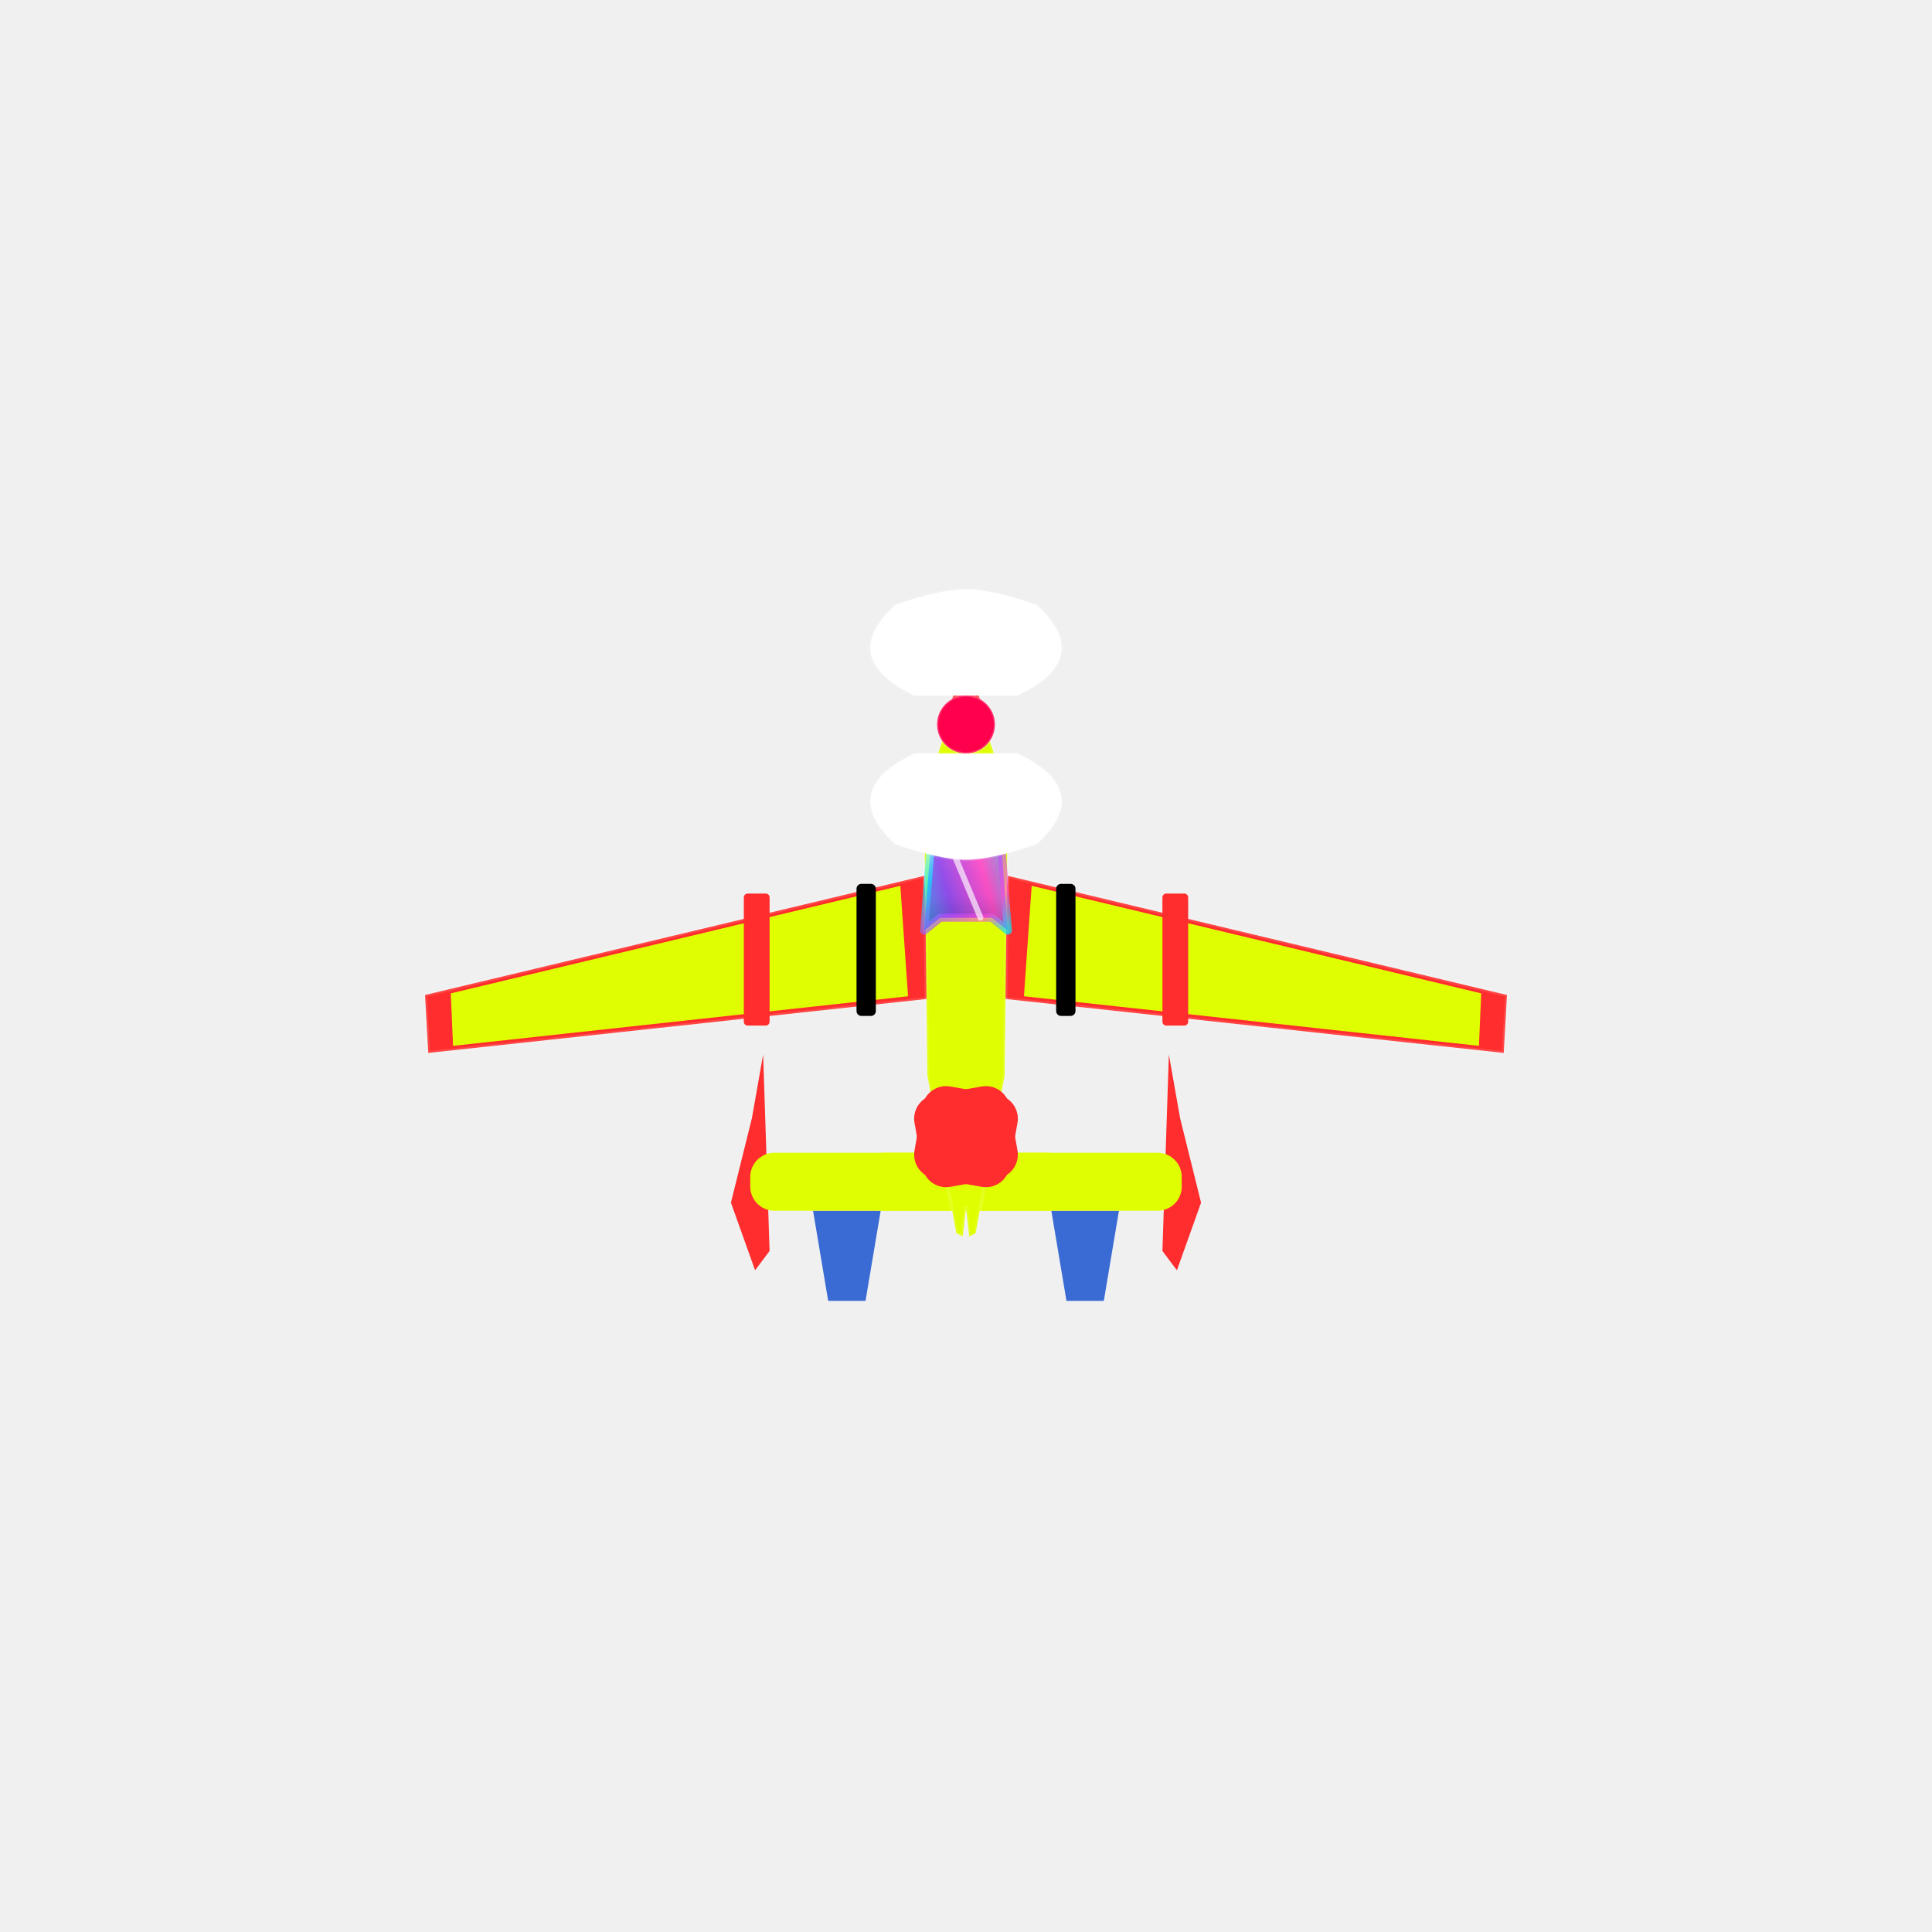
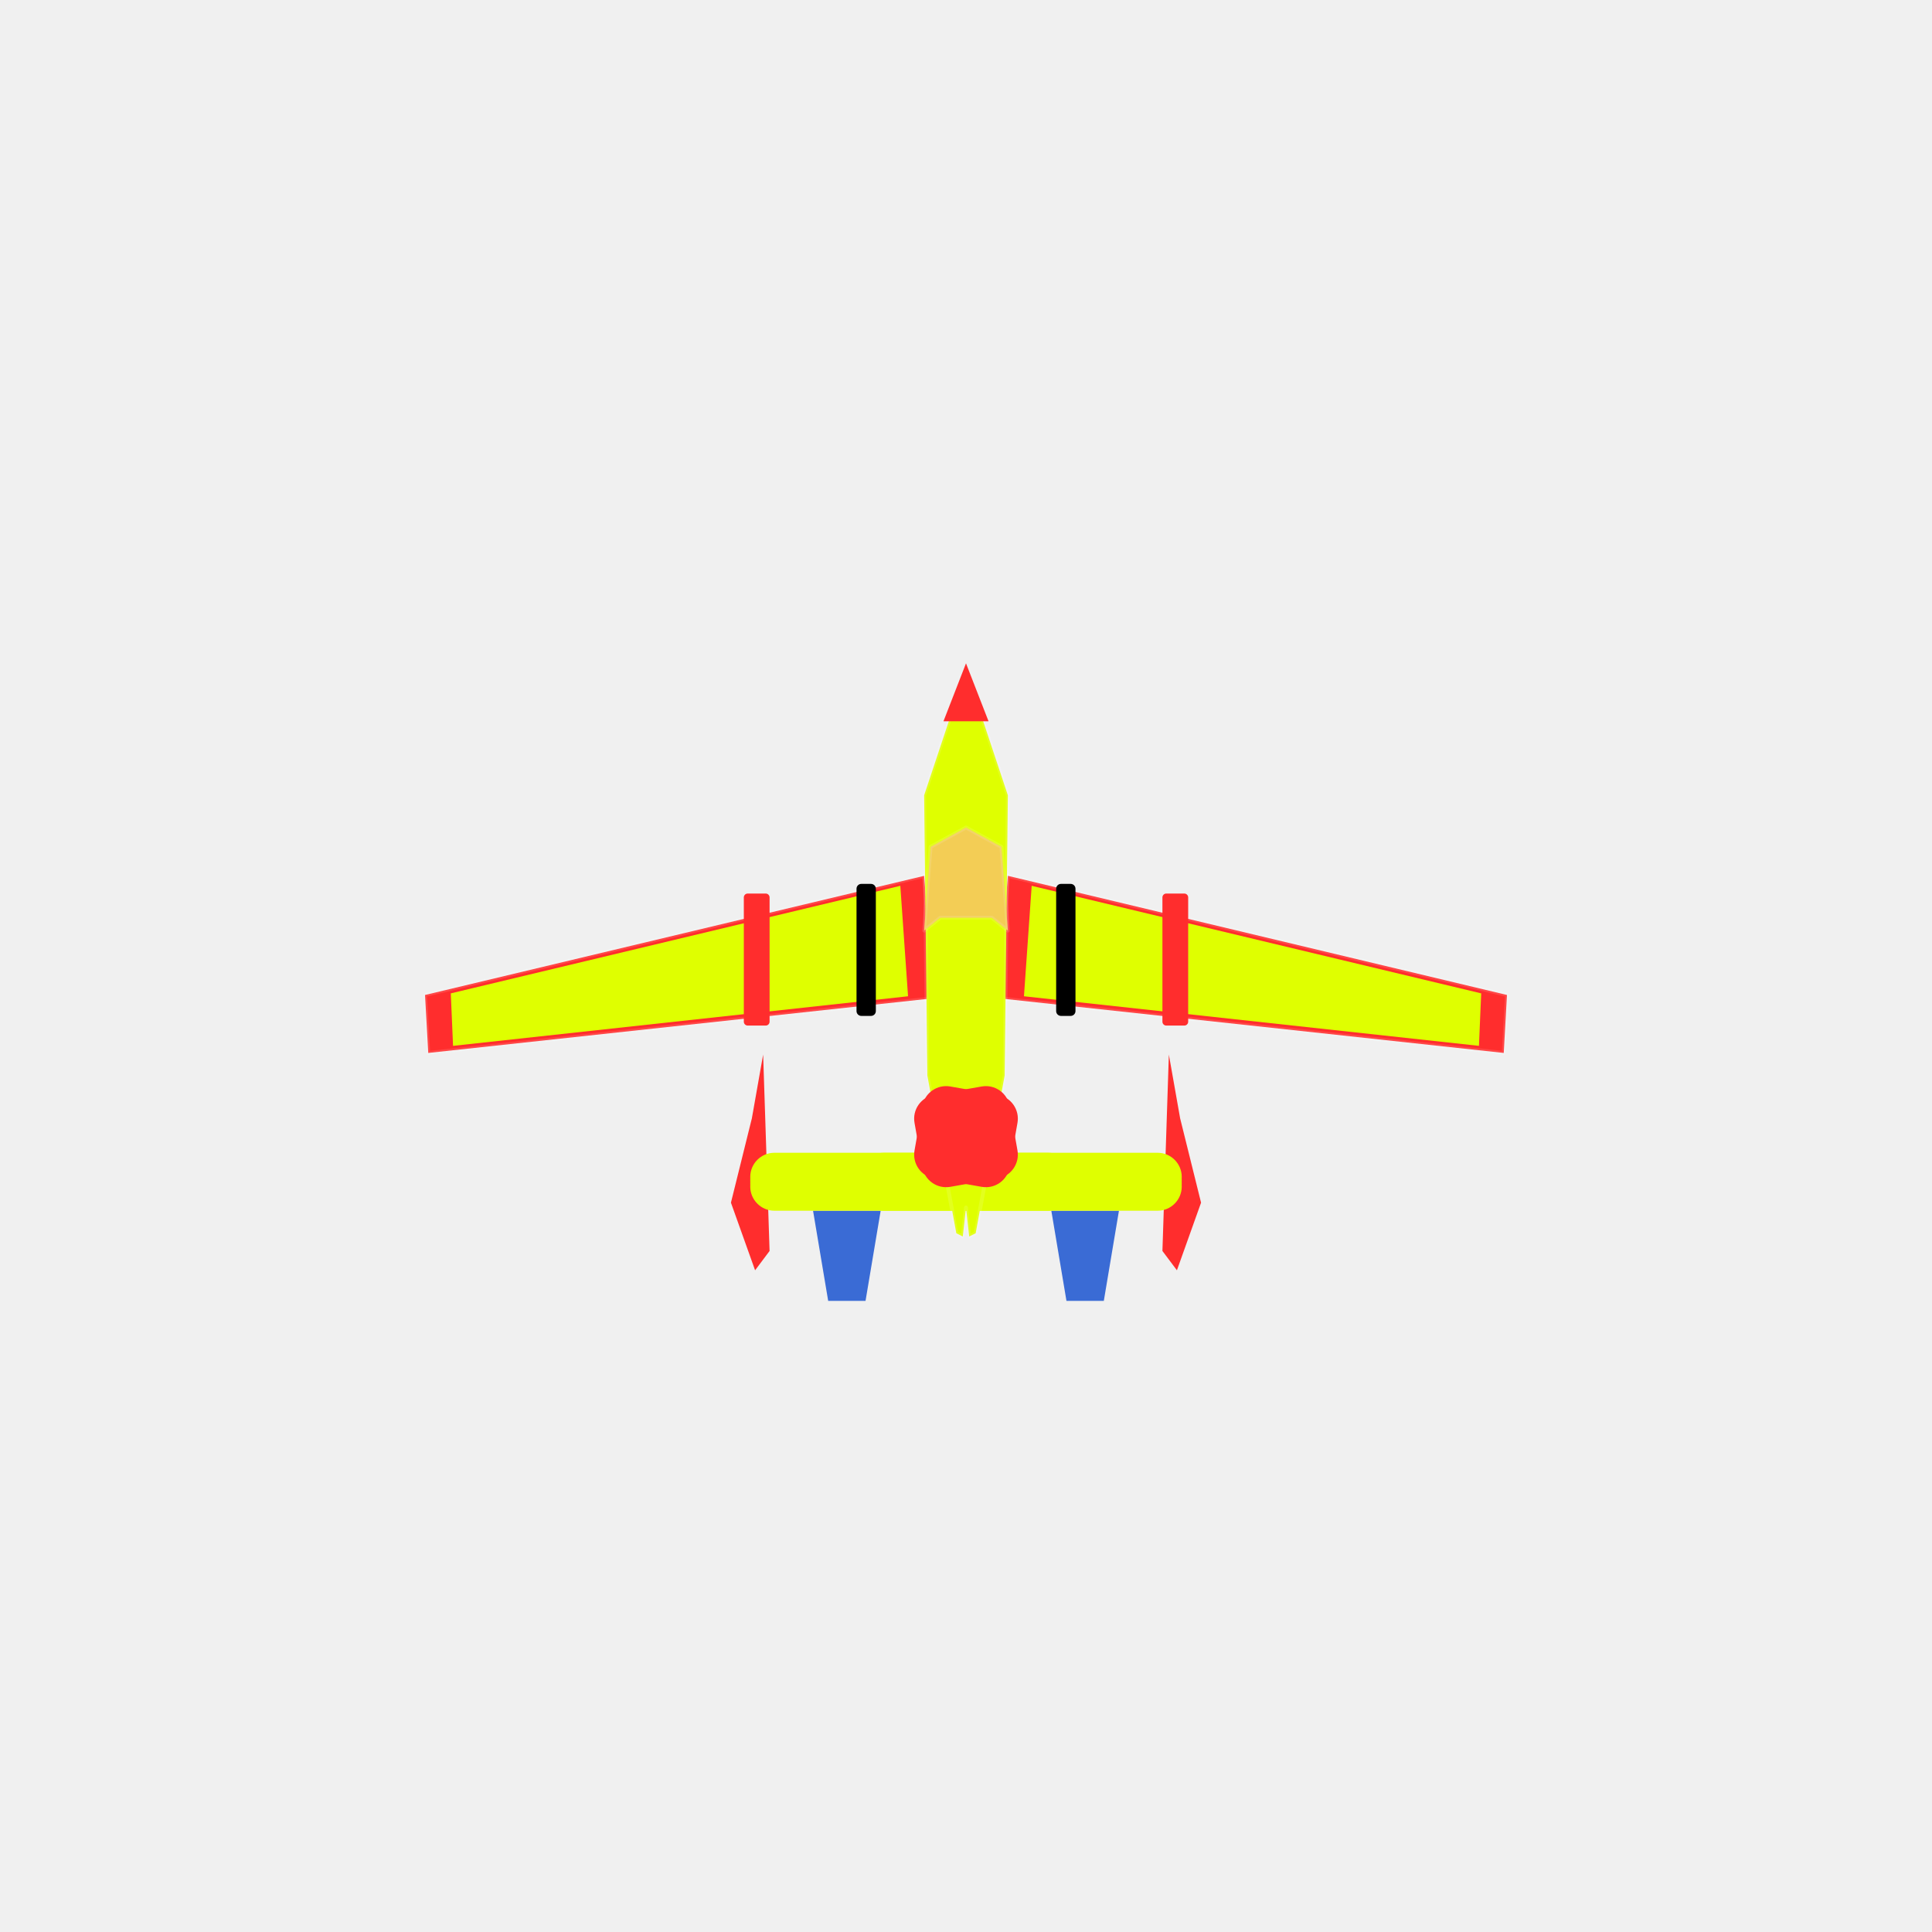
<svg xmlns="http://www.w3.org/2000/svg" class="w-full h-full max-w-full max-h-full" viewBox="-3 -3 6 6" preserveAspectRatio="xMidYMid meet" overflow="visible" width="1024" height="1024">
  <g>
    <polygon points="0.13,-0.28 1.68,0.09 1.67,0.27 0.1,0.1" style="fill: rgb(255, 45, 45); stroke: rgba(255, 255, 255, 0.12); stroke-width: 0.012; stroke-linejoin: round; stroke-linecap: round;" />
    <polygon points="-0.13,-0.28 -1.68,0.09 -1.67,0.27 -0.1,0.1" style="fill: rgb(255, 45, 45); stroke: rgba(255, 255, 255, 0.12); stroke-width: 0.012; stroke-linejoin: round; stroke-linecap: round;" />
    <polygon points="0.204,-0.249 1.6,0.085 1.593,0.248 0.18,0.094" style="fill: rgb(223, 255, 0); stroke: none; stroke-width: 0.012; stroke-linejoin: round; stroke-linecap: round;" />
    <polygon points="-0.204,-0.249 -1.6,0.085 -1.593,0.248 -0.18,0.094" style="fill: rgb(223, 255, 0); stroke: none; stroke-width: 0.012; stroke-linejoin: round; stroke-linecap: round;" />
    <rect x="0.61" y="-0.225" width="0.08" height="0.41" rx="0.012" style="fill: rgb(255, 45, 45);" />
    <rect x="-0.69" y="-0.225" width="0.08" height="0.41" rx="0.012" style="fill: rgb(255, 45, 45);" />
    <polygon points="0.63,0.275 0.665,0.473 0.73,0.735 0.655,0.945 0.61,0.885" style="fill: rgb(255, 45, 45);" />
    <polygon points="-0.63,0.275 -0.665,0.473 -0.73,0.735 -0.655,0.945 -0.61,0.885" style="fill: rgb(255, 45, 45);" />
    <polygon points="0.265,0.76 0.475,0.76 0.428,1.04 0.312,1.04" style="fill: rgb(58, 107, 213);" />
    <polygon points="-0.475,0.76 -0.265,0.76 -0.312,1.04 -0.428,1.04" style="fill: rgb(58, 107, 213);" />
    <rect x="-0.33" y="0.61" width="1" height="0.15" rx="0.075" style="fill: rgb(223, 255, 0);" />
    <rect x="-0.33" y="0.6" width="1" height="0.15" rx="0.075" style="fill: rgb(223, 255, 0);" />
    <rect x="-0.33" y="0.59" width="1" height="0.15" rx="0.075" style="fill: rgb(223, 255, 0);" />
    <rect x="-0.33" y="0.58" width="1" height="0.15" rx="0.075" style="fill: rgb(223, 255, 0);" />
    <rect x="-0.67" y="0.61" width="1" height="0.15" rx="0.075" style="fill: rgb(223, 255, 0);" />
    <rect x="-0.67" y="0.6" width="1" height="0.15" rx="0.075" style="fill: rgb(223, 255, 0);" />
    <rect x="-0.67" y="0.59" width="1" height="0.15" rx="0.075" style="fill: rgb(223, 255, 0);" />
    <rect x="-0.67" y="0.58" width="1" height="0.15" rx="0.075" style="fill: rgb(223, 255, 0);" />
    <polygon points="0,-0.92 0.13,-0.53 0.12,0.34 0.03,0.83 0.01,0.84 0,0.75 -0.01,0.84 -0.03,0.83 -0.12,0.34 -0.13,-0.53" style="fill: rgb(223, 255, 0); stroke: rgba(255, 255, 255, 0.12); stroke-width: 0.012; stroke-linejoin: round; stroke-linecap: round;" />
    <polygon points="0,-0.43 0.11,-0.37 0.13,-0.11 0.08,-0.15 -0.08,-0.15 -0.13,-0.11 -0.11,-0.37" style="fill: rgb(255, 191, 0); stroke: rgba(255, 255, 255, 0.12); stroke-width: 0.012; stroke-linejoin: round; stroke-linecap: round;" />
    <rect x="-0.15" y="0.385" width="0.3" height="0.29" rx="0.075" transform="rotate(10 0 0.53)" style="fill: rgb(255, 45, 45);" />
    <rect x="-0.15" y="0.385" width="0.3" height="0.29" rx="0.075" transform="rotate(-10 0 0.53)" style="fill: rgb(255, 45, 45);" />
    <rect x="0.28" y="-0.255" width="0.06" height="0.41" rx="0.015" transform="rotate(0 0.31 -0.05)" style="fill: rgb(0, 0, 0);" />
    <rect x="-0.34" y="-0.255" width="0.06" height="0.41" rx="0.015" transform="rotate(0 -0.31 -0.05)" style="fill: rgb(0, 0, 0);" />
-     <defs>
-       <linearGradient id="cockpitIridescence" x1="-100%" y1="100%" x2="200%" y2="0%">
-         <stop offset="0%" stop-color="#001bff">
-           <animate attributeName="stop-color" values="&#13;&#10;                                #001bff;&#13;&#10;                                #00eaff;&#13;&#10;                                #763cff;&#13;&#10;                                #ff35c9;&#13;&#10;                                #0066ff;&#13;&#10;                                #001bff&#13;&#10;                            " dur="7s" repeatCount="indefinite" />
-         </stop>
-         <stop offset="22%" stop-color="#00dfff">
-           <animate attributeName="stop-color" values="&#13;&#10;                                #00dfff;&#13;&#10;                                #763cff;&#13;&#10;                                #ff35c9;&#13;&#10;                                #00ffff;&#13;&#10;                                #00dfff&#13;&#10;                            " dur="8s" repeatCount="indefinite" />
-         </stop>
-         <stop offset="42%" stop-color="#8a42ff">
-           <animate attributeName="stop-color" values="&#13;&#10;                                #8a42ff;&#13;&#10;                                #ff42d0;&#13;&#10;                                #00ffff;&#13;&#10;                                #315cff;&#13;&#10;                                #8a42ff&#13;&#10;                            " dur="6s" repeatCount="indefinite" />
-         </stop>
-         <stop offset="57%" stop-color="#ff45d7">
-           <animate attributeName="stop-color" values="&#13;&#10;                                #ff45d7;&#13;&#10;                                #00ffff;&#13;&#10;                                #4265ff;&#13;&#10;                                #ff45d7&#13;&#10;                            " dur="9s" repeatCount="indefinite" />
-         </stop>
-         <stop offset="75%" stop-color="#00cfff">
-           <animate attributeName="stop-color" values="&#13;&#10;                                #00cfff;&#13;&#10;                                #3261ff;&#13;&#10;                                #ff38d1;&#13;&#10;                                #00cfff&#13;&#10;                            " dur="7.5s" repeatCount="indefinite" />
-         </stop>
-         <stop offset="100%" stop-color="#d9ffff">
-           <animate attributeName="stop-color" values="&#13;&#10;                                #d9ffff;&#13;&#10;                                #4fdcff;&#13;&#10;                                #c8a0ff;&#13;&#10;                                #d9ffff&#13;&#10;                            " dur="10s" repeatCount="indefinite" />
-         </stop>
-       </linearGradient>
-       <linearGradient id="cockpitSpecular" x1="-100%" y1="0%" x2="0%" y2="100%">
-         <stop offset="0%" stop-color="#ffffff" stop-opacity="0" />
-         <stop offset="42%" stop-color="#ffffff" stop-opacity="0" />
-         <stop offset="50%" stop-color="#ffffff" stop-opacity="0.72" />
-         <stop offset="58%" stop-color="#ffffff" stop-opacity="0" />
-         <stop offset="100%" stop-color="#ffffff" stop-opacity="0" />
-         <animateTransform attributeName="gradientTransform" type="translate" from="-1 0" to="1 0" dur="4.5s" repeatCount="indefinite" />
-       </linearGradient>
-       <linearGradient id="cockpitDepth" x1="0%" y1="0%" x2="0%" y2="100%">
-         <stop offset="0%" stop-color="#ffffff" stop-opacity="0.42" />
-         <stop offset="30%" stop-color="#ffffff" stop-opacity="0.08" />
-         <stop offset="65%" stop-color="#001b55" stop-opacity="0.05" />
-         <stop offset="100%" stop-color="#00052c" stop-opacity="0.42" />
-       </linearGradient>
-       <linearGradient id="cockpitEdge" x1="0%" y1="0%" x2="100%" y2="100%">
-         <stop offset="0%" stop-color="#ffffff" stop-opacity="0.85" />
-         <stop offset="30%" stop-color="#00eaff" stop-opacity="0.7" />
-         <stop offset="55%" stop-color="#b74cff" stop-opacity="0.75" />
-         <stop offset="80%" stop-color="#ff49d7" stop-opacity="0.65" />
-         <stop offset="100%" stop-color="#00eaff" stop-opacity="0.8" />
-       </linearGradient>
-     </defs>
-     <polygon points="0,-0.43 0.11,-0.37 0.13,-0.11 0.08,-0.15 -0.08,-0.15 -0.13,-0.11 -0.11,-0.37" fill="url(#cockpitIridescence)" opacity="0.92" />
-     <polygon points="0,-0.43 0.11,-0.37 0.13,-0.11 0.08,-0.15 -0.08,-0.15 -0.13,-0.11 -0.11,-0.37" fill="url(#cockpitSpecular)" opacity="0.65" />
-     <polygon points="0,-0.43 0.11,-0.37 0.13,-0.11 0.08,-0.15 -0.08,-0.15 -0.13,-0.11 -0.11,-0.37" fill="url(#cockpitDepth)" opacity="0.55" />
-     <polygon points="0,-0.43 0.11,-0.37 0.13,-0.11 0.08,-0.15 -0.08,-0.15 -0.13,-0.11 -0.11,-0.37" fill="none" stroke="url(#cockpitEdge)" stroke-width="0.025" stroke-linejoin="round" opacity="0.9" />
-     <path d="                     M -0.055                       -0.39                      L 0.045                       -0.15                 " fill="none" stroke="#ffffff" stroke-width="0.018" stroke-linecap="round" opacity="0.65" />
    <polygon points="0,-0.94 0.07,-0.76 -0.07,-0.76" style="fill: rgb(255, 45, 45);" />
-   </g>
-   <g transform="translate(0 -0.75)" class="boss-propeller">
-     <style>
-                     @keyframes bossPropellerSpin {
-                         from {
-                             transform: rotate(0deg);
-                         }
-                         to {
-                             transform: rotate(360deg);
-                         }
-                     }
- 
-                     .boss-propeller-spin {
-                         transform-box: fill-box;
-                         transform-origin: center;
-                         animation-name: bossPropellerSpin;
-                         animation-duration: 0.314s;
-                         animation-timing-function: linear;
-                         animation-iteration-count: infinite;
-                     }
-                 </style>
-     <g class="boss-propeller-spin">
-       <path d="         M -0.16 -0.09         Q -0.4 -0.205           -0.22 -0.371         Q -0.08 -0.42           0 -0.42         Q 0.08 -0.42           0.22 -0.371         Q 0.4 -0.205           0.16 -0.09         Z     " transform="rotate(0)" fill="#ffffff" stroke="rgba(255,255,255,0.15)" stroke-width="0.008" />
-       <path d="         M -0.16 -0.09         Q -0.4 -0.205           -0.22 -0.371         Q -0.08 -0.42           0 -0.42         Q 0.08 -0.42           0.22 -0.371         Q 0.4 -0.205           0.16 -0.09         Z     " transform="rotate(180)" fill="#ffffff" stroke="rgba(255,255,255,0.15)" stroke-width="0.008" />
-       <circle cx="0" cy="0" r="0.09" fill="#ff004d" stroke="rgba(255,255,255,0.2)" stroke-width="0.008" />
-     </g>
+     <polygon points="0,-0.43 0.11,-0.37 0.13,-0.11 0.08,-0.15 -0.08,-0.15 -0.13,-0.11 -0.11,-0.37" style="fill: #dce8f2; fill-opacity: 0.35;" />
  </g>
</svg>
